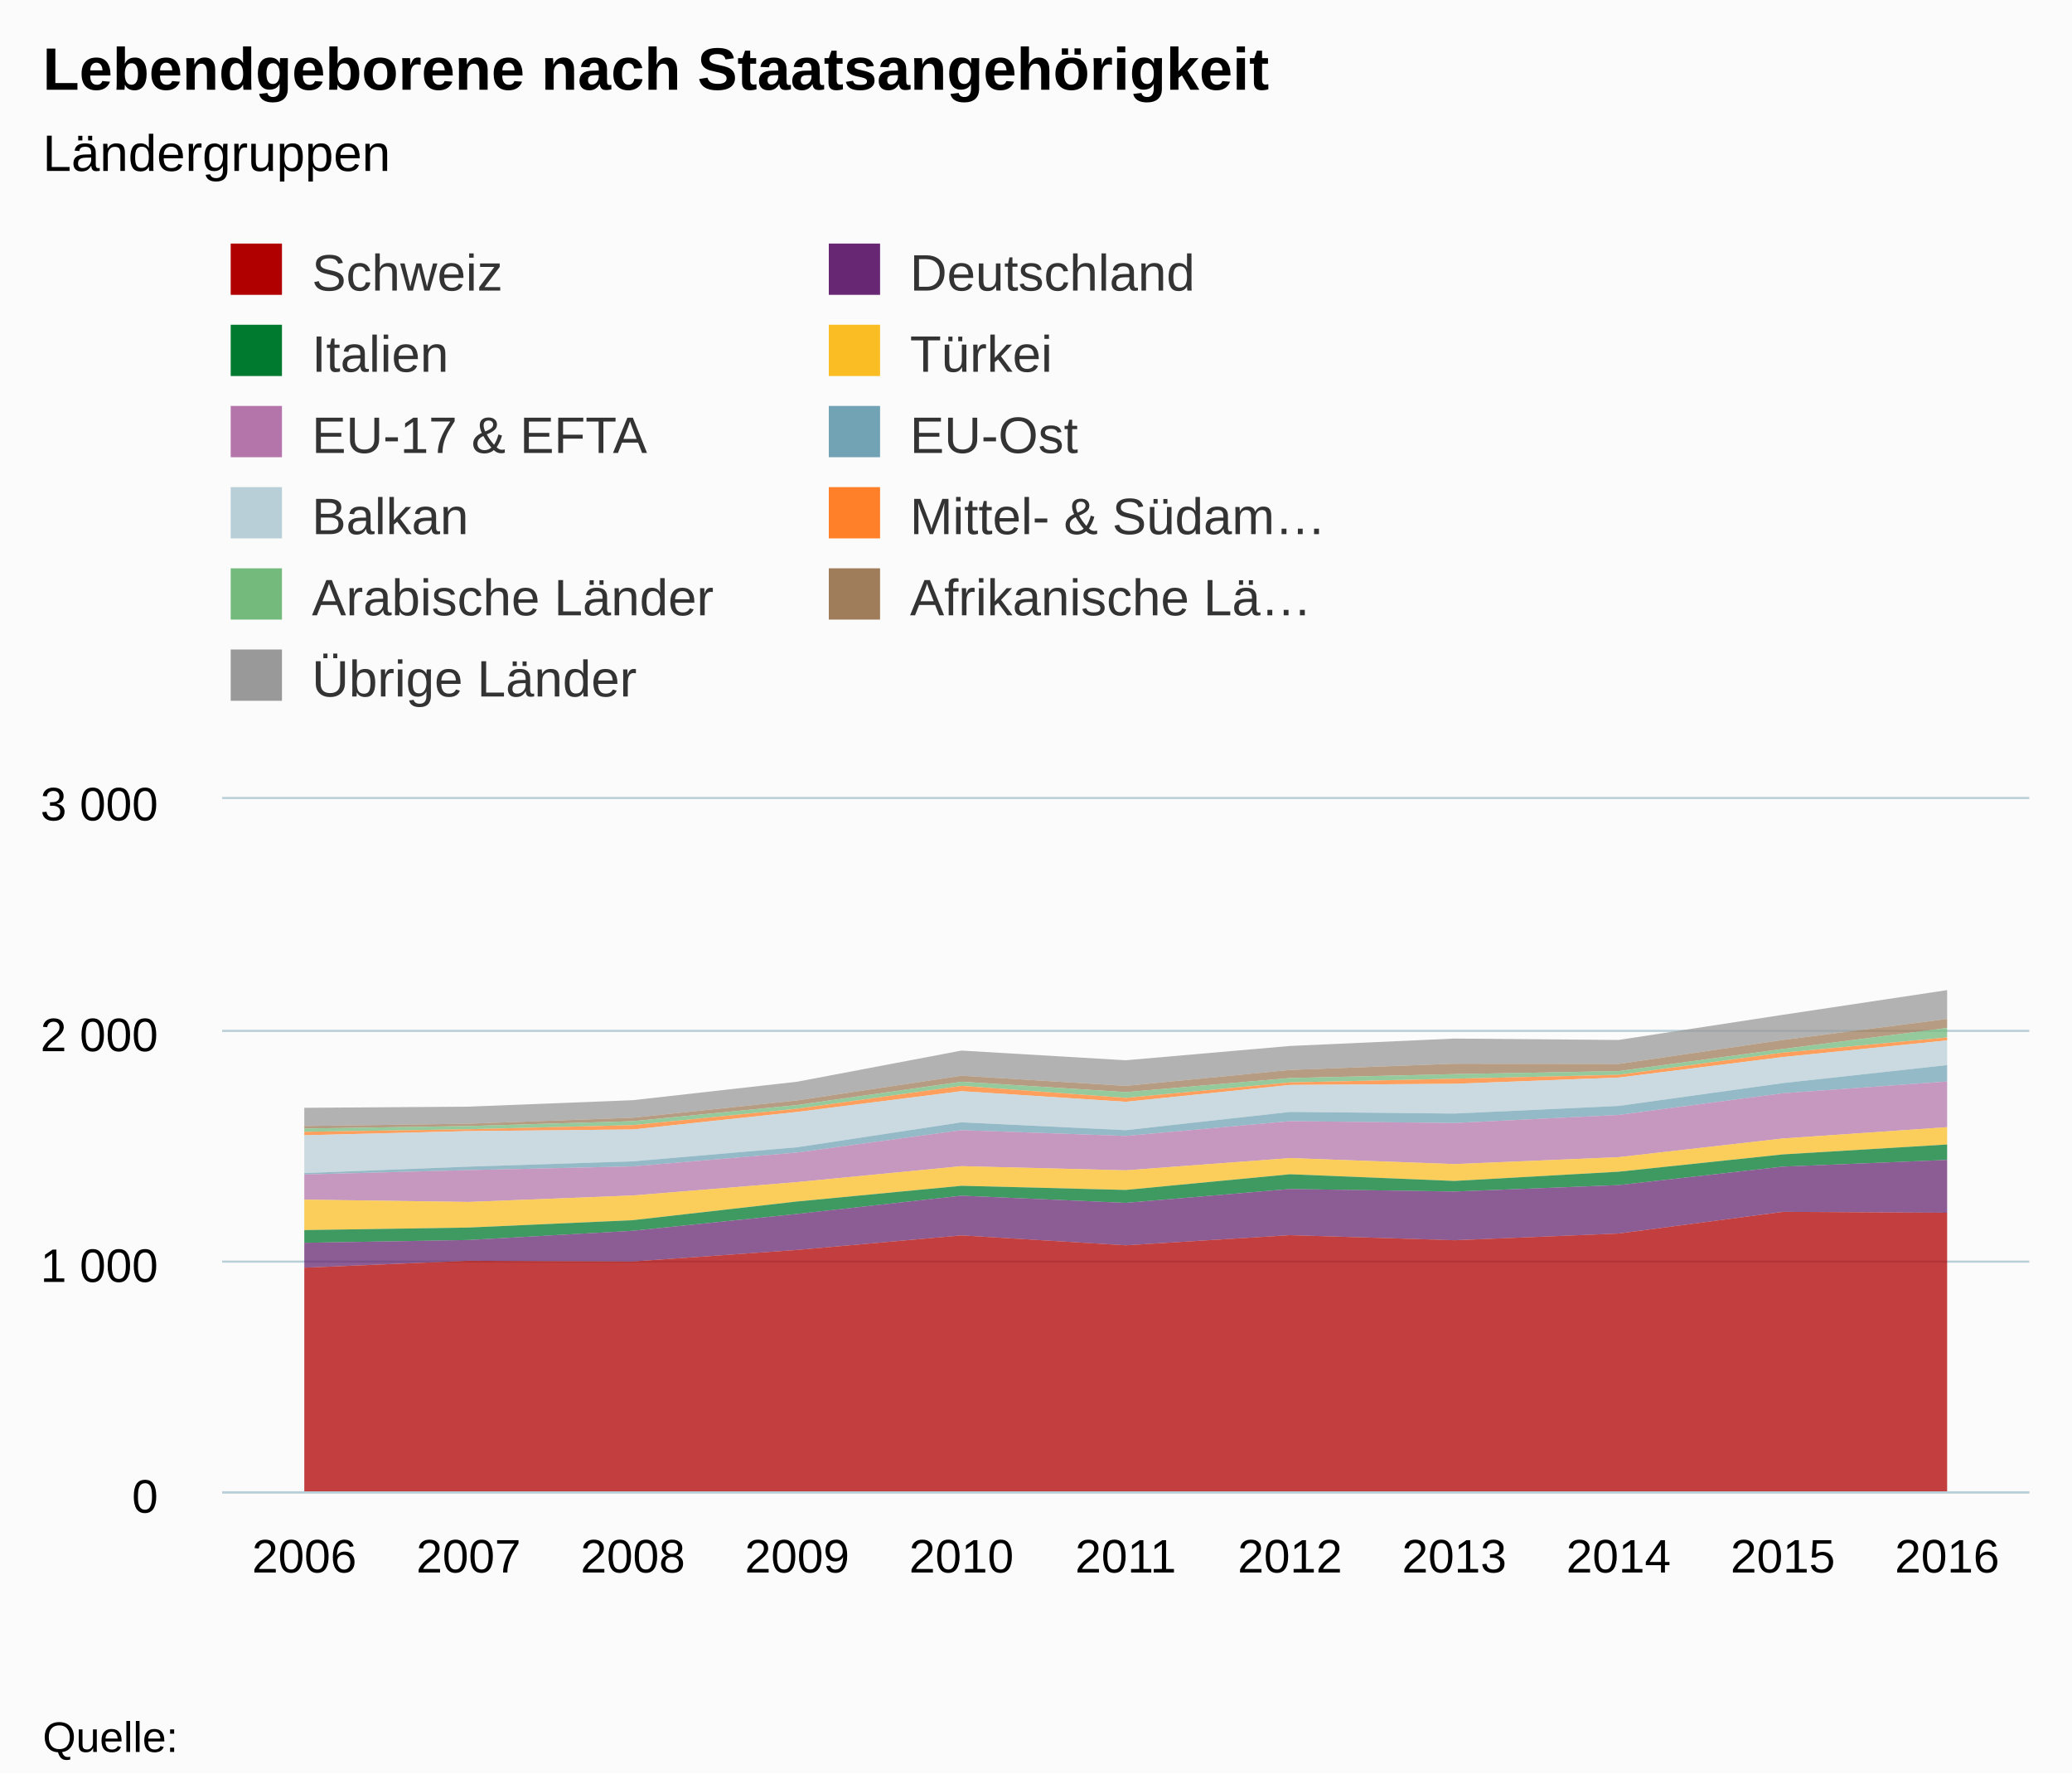
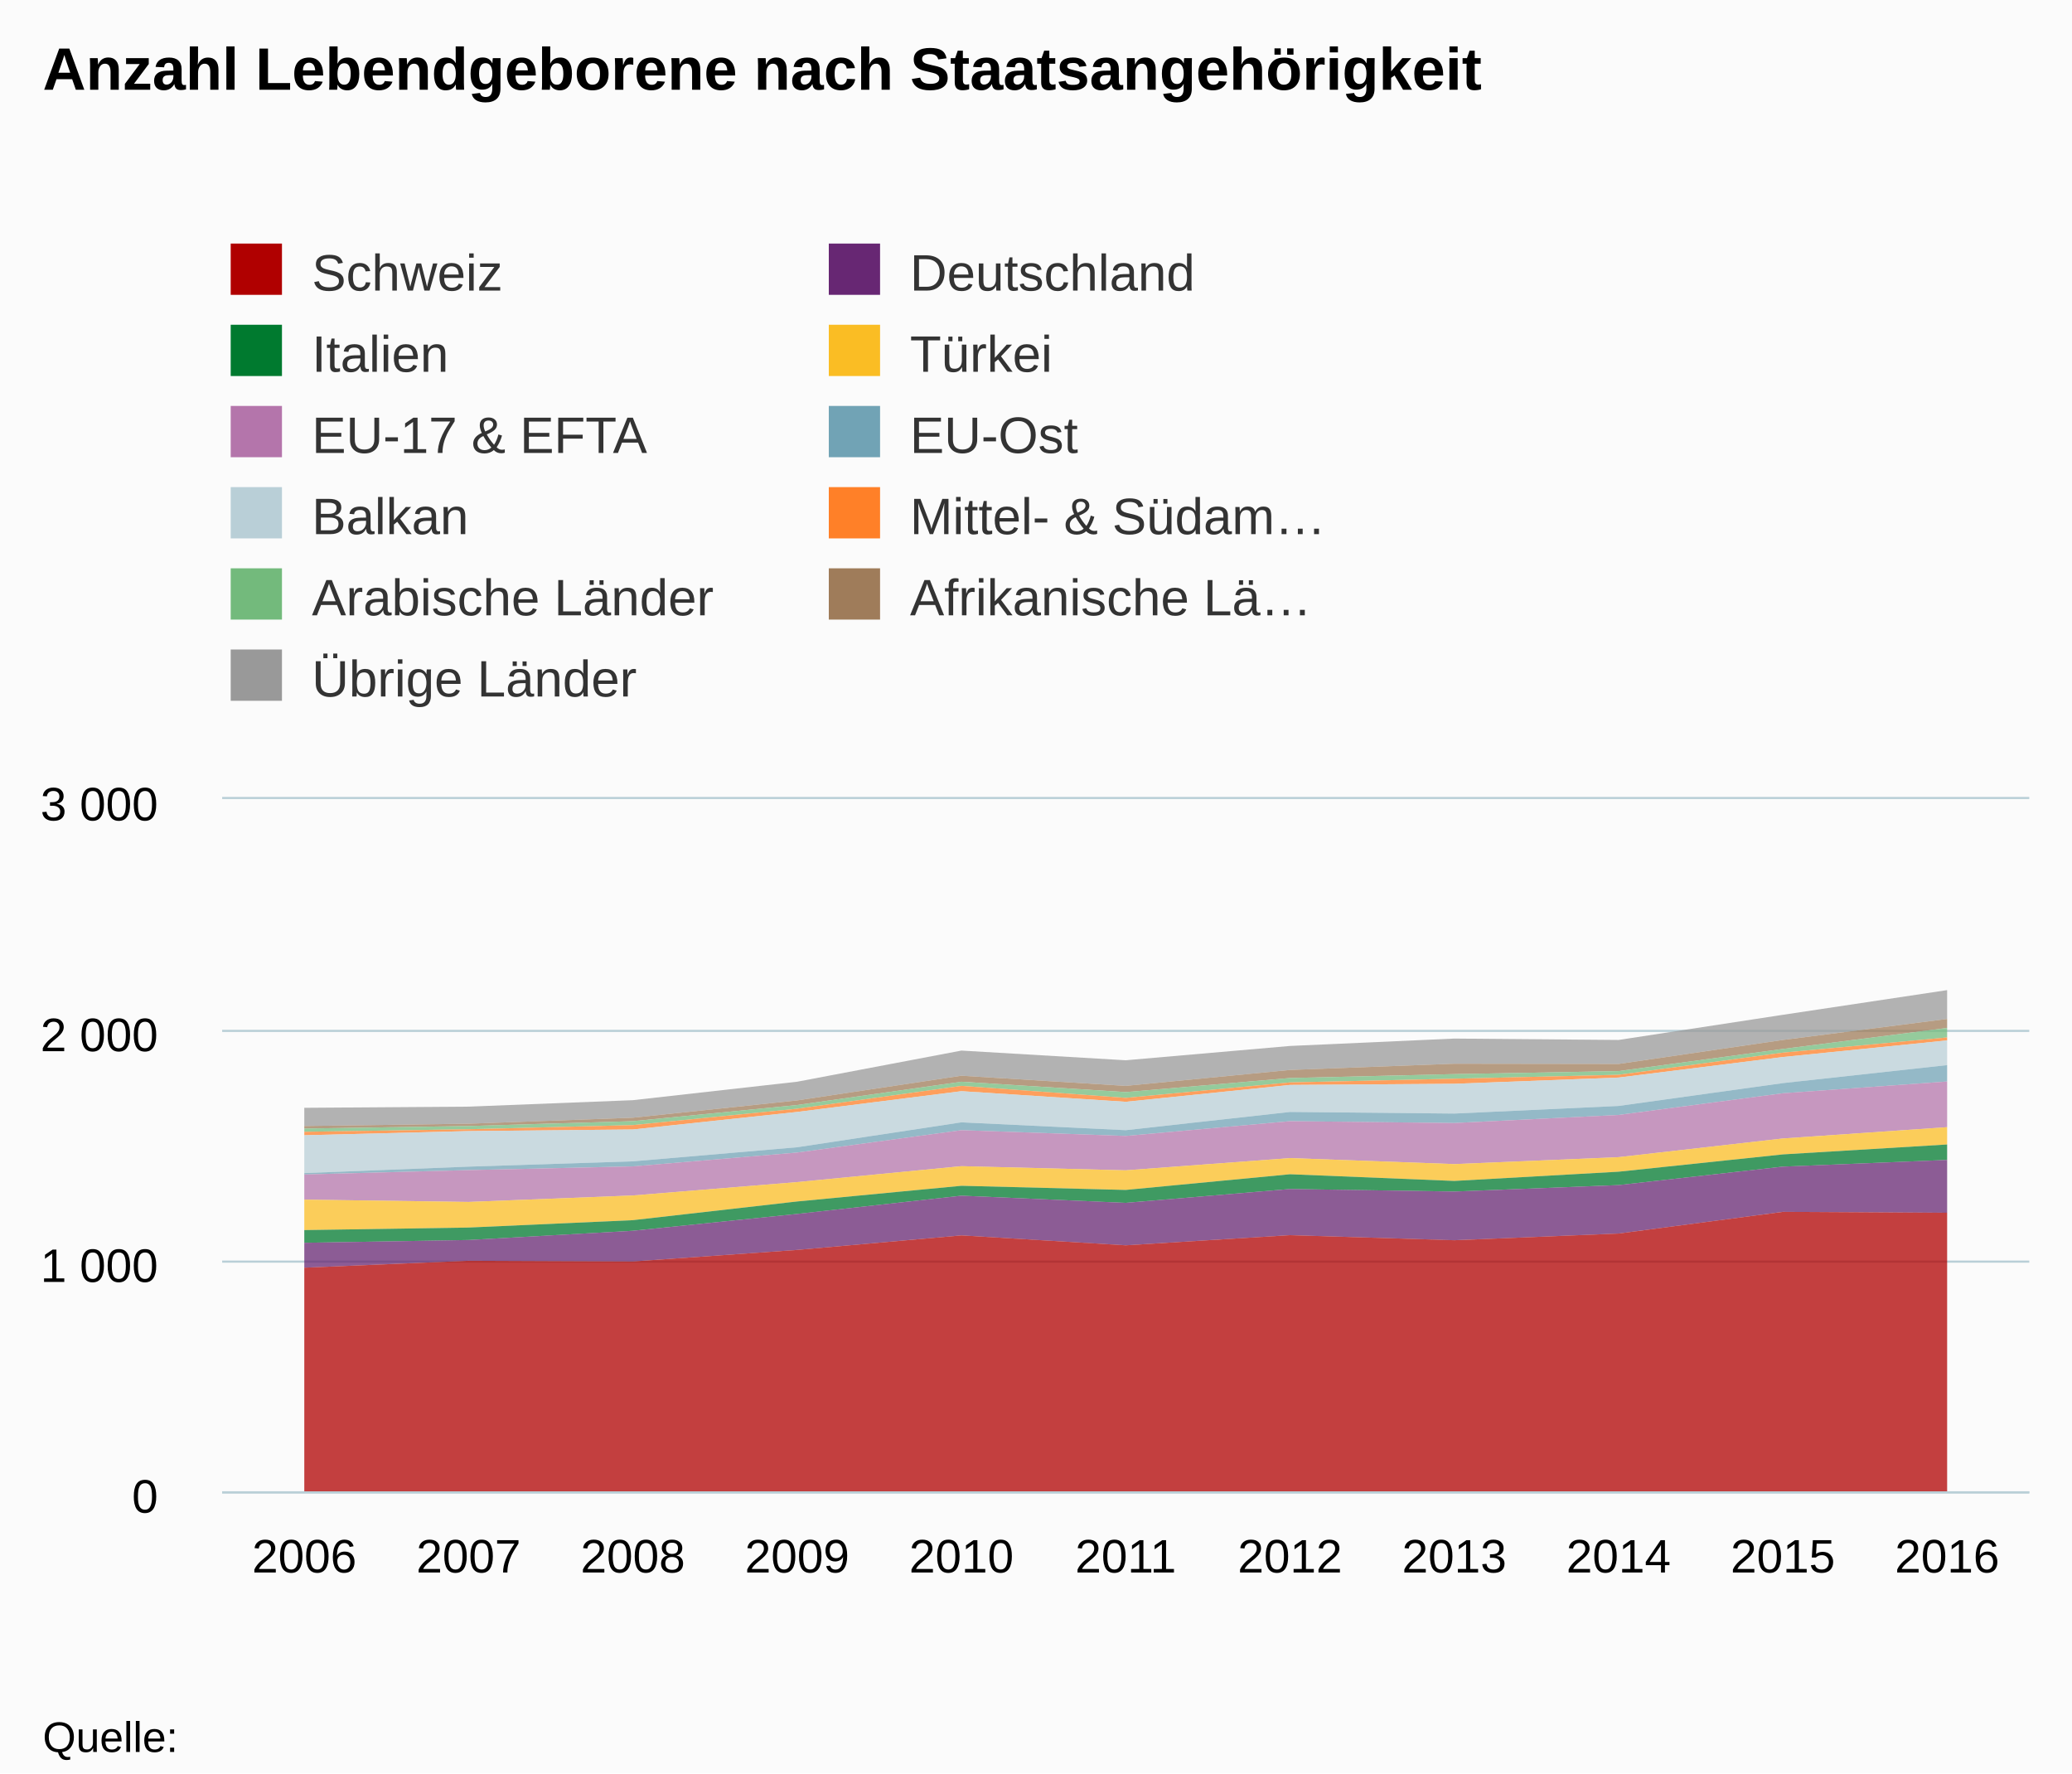
<svg xmlns="http://www.w3.org/2000/svg" version="1.1" class="highcharts-root" style="font-family:arial;font-size:12px;" viewBox="0 0 485 415">
  <defs>
    <clipPath>
      <rect x="0" y="0" width="423" height="162" fill="none" />
    </clipPath>
    <clipPath id="a">
      <rect x="0" y="0" width="423" height="162" fill="none" />
    </clipPath>
  </defs>
  <rect fill="#fbfbfb" class="highcharts-background" x="0" y="0" width="485" height="415" rx="0" ry="0" />
  <rect fill="none" class="highcharts-plot-background" x="52" y="187" width="423" height="162" />
  <g class="highcharts-pane-group" />
  <g class="highcharts-grid highcharts-xaxis-grid ">
    <path fill="none" class="highcharts-grid-line" d="M 89.5 187 L 89.5 349" opacity="1" />
    <path fill="none" class="highcharts-grid-line" d="M 128.5 187 L 128.5 349" opacity="1" />
    <path fill="none" class="highcharts-grid-line" d="M 166.5 187 L 166.5 349" opacity="1" />
    <path fill="none" class="highcharts-grid-line" d="M 205.5 187 L 205.5 349" opacity="1" />
    <path fill="none" class="highcharts-grid-line" d="M 243.5 187 L 243.5 349" opacity="1" />
    <path fill="none" class="highcharts-grid-line" d="M 282.5 187 L 282.5 349" opacity="1" />
    <path fill="none" class="highcharts-grid-line" d="M 320.5 187 L 320.5 349" opacity="1" />
    <path fill="none" class="highcharts-grid-line" d="M 359.5 187 L 359.5 349" opacity="1" />
    <path fill="none" class="highcharts-grid-line" d="M 397.5 187 L 397.5 349" opacity="1" />
    <path fill="none" class="highcharts-grid-line" d="M 436.5 187 L 436.5 349" opacity="1" />
    <path fill="none" class="highcharts-grid-line" d="M 474.5 187 L 474.5 349" opacity="1" />
    <path fill="none" class="highcharts-grid-line" d="M 51.5 187 L 51.5 349" opacity="1" />
  </g>
  <g class="highcharts-grid highcharts-yaxis-grid ">
    <path fill="none" stroke="#B9CFD7" stroke-width="0.5" class="highcharts-grid-line" d="M 52 349.25 L 475 349.25" opacity="1" />
    <path fill="none" stroke="#B9CFD7" stroke-width="0.5" class="highcharts-grid-line" d="M 52 295.25 L 475 295.25" opacity="1" />
    <path fill="none" stroke="#B9CFD7" stroke-width="0.5" class="highcharts-grid-line" d="M 52 241.25 L 475 241.25" opacity="1" />
    <path fill="none" stroke="#B9CFD7" stroke-width="0.5" class="highcharts-grid-line" d="M 52 186.75 L 475 186.75" opacity="1" />
  </g>
  <rect fill="none" class="highcharts-plot-border" x="52" y="187" width="423" height="162" />
  <g class="highcharts-axis highcharts-xaxis ">
    <path fill="none" class="highcharts-axis-line" stroke="#B9CFD7" stroke-width="0.5" d="M 52 349.25 L 475 349.25" />
  </g>
  <g class="highcharts-axis highcharts-yaxis ">
    <path fill="none" class="highcharts-axis-line" d="M 52 187 L 52 349" />
  </g>
  <g class="highcharts-series-group">
    <g class="highcharts-series highcharts-series-0 highcharts-area-series highcharts-color-undefined " transform="translate(52,187) scale(1 1)" clip-path="url(#a)">
      <path fill="rgb(153,153,153)" fill-opacity="0.75" d="M 19.227 72.252 L 57.682 71.982 L 96.136 70.47 L 134.591 66.15 L 173.045 58.86 L 211.5 61.128 L 249.955 57.78 L 288.409 56.052 L 326.864 56.376 L 365.318 50.49 L 403.773 44.712 L 403.773 51.462 L 365.318 56.376 L 326.864 61.992 L 288.409 61.938 L 249.955 63.396 L 211.5 67.122 L 173.045 64.746 L 134.591 70.524 L 96.136 74.574 L 57.682 75.978 L 19.227 76.518" class="highcharts-area" />
      <path fill="none" d="M 19.227 72.252 L 57.682 71.982 L 96.136 70.47 L 134.591 66.15 L 173.045 58.86 L 211.5 61.128 L 249.955 57.78 L 288.409 56.052 L 326.864 56.376 L 365.318 50.49 L 403.773 44.712" class="highcharts-graph" stroke-linejoin="round" stroke-linecap="round" />
    </g>
    <g class="highcharts-markers highcharts-series-0 highcharts-area-series highcharts-color-undefined " transform="translate(52,187) scale(1 1)" clip-path="none" />
    <g class="highcharts-series highcharts-series-1 highcharts-area-series highcharts-color-undefined " transform="translate(52,187) scale(1 1)" clip-path="url(#a)">
      <path fill="rgb(159,124,90)" fill-opacity="0.75" d="M 19.227 76.518 L 57.682 75.978 L 96.136 74.574 L 134.591 70.524 L 173.045 64.746 L 211.5 67.122 L 249.955 63.396 L 288.409 61.938 L 326.864 61.992 L 365.318 56.376 L 403.773 51.462 L 403.773 53.568 L 365.318 58.482 L 326.864 63.666 L 288.409 64.368 L 249.955 65.286 L 211.5 68.58 L 173.045 66.15 L 134.591 71.604 L 96.136 75.384 L 57.682 76.518 L 19.227 77.112" class="highcharts-area" />
      <path fill="none" d="M 19.227 76.518 L 57.682 75.978 L 96.136 74.574 L 134.591 70.524 L 173.045 64.746 L 211.5 67.122 L 249.955 63.396 L 288.409 61.938 L 326.864 61.992 L 365.318 56.376 L 403.773 51.462" class="highcharts-graph" stroke-linejoin="round" stroke-linecap="round" />
    </g>
    <g class="highcharts-markers highcharts-series-1 highcharts-area-series highcharts-color-undefined " transform="translate(52,187) scale(1 1)" clip-path="none" />
    <g class="highcharts-series highcharts-series-2 highcharts-area-series highcharts-color-undefined " transform="translate(52,187) scale(1 1)" clip-path="url(#a)">
      <path fill="rgb(115,186,124)" fill-opacity="0.75" d="M 19.227 77.112 L 57.682 76.518 L 96.136 75.384 L 134.591 71.604 L 173.045 66.15 L 211.5 68.58 L 249.955 65.286 L 288.409 64.368 L 326.864 63.666 L 365.318 58.482 L 403.773 53.568 L 403.773 55.782 L 365.318 59.346 L 326.864 64.53 L 288.409 65.448 L 249.955 66.312 L 211.5 69.93 L 173.045 67.122 L 134.591 72.468 L 96.136 76.302 L 57.682 77.274 L 19.227 77.868" class="highcharts-area" />
      <path fill="none" d="M 19.227 77.112 L 57.682 76.518 L 96.136 75.384 L 134.591 71.604 L 173.045 66.15 L 211.5 68.58 L 249.955 65.286 L 288.409 64.368 L 326.864 63.666 L 365.318 58.482 L 403.773 53.568" class="highcharts-graph" stroke-linejoin="round" stroke-linecap="round" />
    </g>
    <g class="highcharts-markers highcharts-series-2 highcharts-area-series highcharts-color-undefined " transform="translate(52,187) scale(1 1)" clip-path="none" />
    <g class="highcharts-series highcharts-series-3 highcharts-area-series highcharts-color-undefined " transform="translate(52,187) scale(1 1)" clip-path="url(#a)">
      <path fill="rgb(255,128,40)" fill-opacity="0.75" d="M 19.227 77.868 L 57.682 77.274 L 96.136 76.302 L 134.591 72.468 L 173.045 67.122 L 211.5 69.93 L 249.955 66.312 L 288.409 65.448 L 326.864 64.53 L 365.318 59.346 L 403.773 55.782 L 403.773 56.484 L 365.318 60.372 L 326.864 65.178 L 288.409 66.636 L 249.955 66.906 L 211.5 70.848 L 173.045 68.364 L 134.591 73.224 L 96.136 77.328 L 57.682 77.706 L 19.227 78.678" class="highcharts-area" />
      <path fill="none" d="M 19.227 77.868 L 57.682 77.274 L 96.136 76.302 L 134.591 72.468 L 173.045 67.122 L 211.5 69.93 L 249.955 66.312 L 288.409 65.448 L 326.864 64.53 L 365.318 59.346 L 403.773 55.782" class="highcharts-graph" stroke-linejoin="round" stroke-linecap="round" />
    </g>
    <g class="highcharts-markers highcharts-series-3 highcharts-area-series highcharts-color-undefined " transform="translate(52,187) scale(1 1)" clip-path="none" />
    <g class="highcharts-series highcharts-series-4 highcharts-area-series highcharts-color-undefined " transform="translate(52,187) scale(1 1)" clip-path="url(#a)">
      <path fill="rgb(185,207,215)" fill-opacity="0.75" d="M 19.227 78.678 L 57.682 77.706 L 96.136 77.328 L 134.591 73.224 L 173.045 68.364 L 211.5 70.848 L 249.955 66.906 L 288.409 66.636 L 326.864 65.178 L 365.318 60.372 L 403.773 56.484 L 403.773 62.262 L 365.318 66.474 L 326.864 71.82 L 288.409 73.602 L 249.955 73.224 L 211.5 77.49 L 173.045 75.654 L 134.591 81.486 L 96.136 84.78 L 57.682 86.022 L 19.227 87.534" class="highcharts-area" />
      <path fill="none" d="M 19.227 78.678 L 57.682 77.706 L 96.136 77.328 L 134.591 73.224 L 173.045 68.364 L 211.5 70.848 L 249.955 66.906 L 288.409 66.636 L 326.864 65.178 L 365.318 60.372 L 403.773 56.484" class="highcharts-graph" stroke-linejoin="round" stroke-linecap="round" />
    </g>
    <g class="highcharts-markers highcharts-series-4 highcharts-area-series highcharts-color-undefined " transform="translate(52,187) scale(1 1)" clip-path="none" />
    <g class="highcharts-series highcharts-series-5 highcharts-area-series highcharts-color-undefined " transform="translate(52,187) scale(1 1)" clip-path="url(#a)">
      <path fill="rgb(113,163,181)" fill-opacity="0.75" d="M 19.227 87.534 L 57.682 86.022 L 96.136 84.78 L 134.591 81.486 L 173.045 75.654 L 211.5 77.49 L 249.955 73.224 L 288.409 73.602 L 326.864 71.82 L 365.318 66.474 L 403.773 62.262 L 403.773 66.096 L 365.318 68.85 L 326.864 73.926 L 288.409 75.816 L 249.955 75.384 L 211.5 78.84 L 173.045 77.49 L 134.591 82.728 L 96.136 85.968 L 57.682 86.832 L 19.227 87.858" class="highcharts-area" />
      <path fill="none" d="M 19.227 87.534 L 57.682 86.022 L 96.136 84.78 L 134.591 81.486 L 173.045 75.654 L 211.5 77.49 L 249.955 73.224 L 288.409 73.602 L 326.864 71.82 L 365.318 66.474 L 403.773 62.262" class="highcharts-graph" stroke-linejoin="round" stroke-linecap="round" />
    </g>
    <g class="highcharts-markers highcharts-series-5 highcharts-area-series highcharts-color-undefined " transform="translate(52,187) scale(1 1)" clip-path="none" />
    <g class="highcharts-series highcharts-series-6 highcharts-area-series highcharts-color-undefined " transform="translate(52,187) scale(1 1)" clip-path="url(#a)">
      <path fill="rgb(180,117,171)" fill-opacity="0.75" d="M 19.227 87.858 L 57.682 86.832 L 96.136 85.968 L 134.591 82.728 L 173.045 77.49 L 211.5 78.84 L 249.955 75.384 L 288.409 75.816 L 326.864 73.926 L 365.318 68.85 L 403.773 66.096 L 403.773 76.788 L 365.318 79.434 L 326.864 83.808 L 288.409 85.428 L 249.955 84.024 L 211.5 86.886 L 173.045 85.914 L 134.591 89.64 L 96.136 92.772 L 57.682 94.284 L 19.227 93.744" class="highcharts-area" />
      <path fill="none" d="M 19.227 87.858 L 57.682 86.832 L 96.136 85.968 L 134.591 82.728 L 173.045 77.49 L 211.5 78.84 L 249.955 75.384 L 288.409 75.816 L 326.864 73.926 L 365.318 68.85 L 403.773 66.096" class="highcharts-graph" stroke-linejoin="round" stroke-linecap="round" />
    </g>
    <g class="highcharts-markers highcharts-series-6 highcharts-area-series highcharts-color-undefined " transform="translate(52,187) scale(1 1)" clip-path="none" />
    <g class="highcharts-series highcharts-series-7 highcharts-area-series highcharts-color-undefined " transform="translate(52,187) scale(1 1)" clip-path="url(#a)">
      <path fill="rgb(250,189,36)" fill-opacity="0.75" d="M 19.227 93.744 L 57.682 94.284 L 96.136 92.772 L 134.591 89.64 L 173.045 85.914 L 211.5 86.886 L 249.955 84.024 L 288.409 85.428 L 326.864 83.808 L 365.318 79.434 L 403.773 76.788 L 403.773 80.838 L 365.318 83.16 L 326.864 87.21 L 288.409 89.37 L 249.955 87.804 L 211.5 91.476 L 173.045 90.504 L 134.591 94.176 L 96.136 98.55 L 57.682 100.278 L 19.227 100.872" class="highcharts-area" />
      <path fill="none" d="M 19.227 93.744 L 57.682 94.284 L 96.136 92.772 L 134.591 89.64 L 173.045 85.914 L 211.5 86.886 L 249.955 84.024 L 288.409 85.428 L 326.864 83.808 L 365.318 79.434 L 403.773 76.788" class="highcharts-graph" stroke-linejoin="round" stroke-linecap="round" />
    </g>
    <g class="highcharts-markers highcharts-series-7 highcharts-area-series highcharts-color-undefined " transform="translate(52,187) scale(1 1)" clip-path="none" />
    <g class="highcharts-series highcharts-series-8 highcharts-area-series highcharts-color-undefined " transform="translate(52,187) scale(1 1)" clip-path="url(#a)">
      <path fill="rgb(0,122,47)" fill-opacity="0.75" d="M 19.227 100.872 L 57.682 100.278 L 96.136 98.55 L 134.591 94.176 L 173.045 90.504 L 211.5 91.476 L 249.955 87.804 L 288.409 89.37 L 326.864 87.21 L 365.318 83.16 L 403.773 80.838 L 403.773 84.456 L 365.318 86.022 L 326.864 90.342 L 288.409 91.854 L 249.955 91.26 L 211.5 94.5 L 173.045 92.826 L 134.591 97.092 L 96.136 101.034 L 57.682 103.194 L 19.227 103.842" class="highcharts-area" />
      <path fill="none" d="M 19.227 100.872 L 57.682 100.278 L 96.136 98.55 L 134.591 94.176 L 173.045 90.504 L 211.5 91.476 L 249.955 87.804 L 288.409 89.37 L 326.864 87.21 L 365.318 83.16 L 403.773 80.838" class="highcharts-graph" stroke-linejoin="round" stroke-linecap="round" />
    </g>
    <g class="highcharts-markers highcharts-series-8 highcharts-area-series highcharts-color-undefined " transform="translate(52,187) scale(1 1)" clip-path="none" />
    <g class="highcharts-series highcharts-series-9 highcharts-area-series highcharts-color-undefined " transform="translate(52,187) scale(1 1)" clip-path="url(#a)">
      <path fill="rgb(103,39,115)" fill-opacity="0.75" d="M 19.227 103.842 L 57.682 103.194 L 96.136 101.034 L 134.591 97.092 L 173.045 92.826 L 211.5 94.5 L 249.955 91.26 L 288.409 91.854 L 326.864 90.342 L 365.318 86.022 L 403.773 84.456 L 403.773 96.822 L 365.318 96.606 L 326.864 101.682 L 288.409 103.248 L 249.955 102.06 L 211.5 104.436 L 173.045 102.114 L 134.591 105.516 L 96.136 108.216 L 57.682 108.054 L 19.227 109.674" class="highcharts-area" />
      <path fill="none" d="M 19.227 103.842 L 57.682 103.194 L 96.136 101.034 L 134.591 97.092 L 173.045 92.826 L 211.5 94.5 L 249.955 91.26 L 288.409 91.854 L 326.864 90.342 L 365.318 86.022 L 403.773 84.456" class="highcharts-graph" stroke-linejoin="round" stroke-linecap="round" />
    </g>
    <g class="highcharts-markers highcharts-series-9 highcharts-area-series highcharts-color-undefined " transform="translate(52,187) scale(1 1)" clip-path="none" />
    <g class="highcharts-series highcharts-series-10 highcharts-area-series highcharts-color-undefined " transform="translate(52,187) scale(1 1)" clip-path="url(#a)">
      <path fill="rgb(176,0,0)" fill-opacity="0.75" d="M 19.227 109.674 L 57.682 108.054 L 96.136 108.216 L 134.591 105.516 L 173.045 102.114 L 211.5 104.436 L 249.955 102.06 L 288.409 103.248 L 326.864 101.682 L 365.318 96.606 L 403.773 96.822 L 403.773 162 L 365.318 162 L 326.864 162 L 288.409 162 L 249.955 162 L 211.5 162 L 173.045 162 L 134.591 162 L 96.136 162 L 57.682 162 L 19.227 162" class="highcharts-area" />
      <path fill="none" d="M 19.227 109.674 L 57.682 108.054 L 96.136 108.216 L 134.591 105.516 L 173.045 102.114 L 211.5 104.436 L 249.955 102.06 L 288.409 103.248 L 326.864 101.682 L 365.318 96.606 L 403.773 96.822" class="highcharts-graph" stroke-linejoin="round" stroke-linecap="round" />
    </g>
    <g class="highcharts-markers highcharts-series-10 highcharts-area-series highcharts-color-undefined " transform="translate(52,187) scale(1 1)" clip-path="none" />
  </g>
  <text x="10" text-anchor="start" class="highcharts-title" style="color:#000000;font-size:14px;font-weight:bold;fill:#000000;" y="21">
-     <tspan>Lebendgeborene nach Staatsangehörigkeit</tspan>
-   </text>
-   <text x="10" text-anchor="start" class="highcharts-subtitle" style="color:#000000;font-size:12px;font-weight:normal;font-family:arial;fill:#000000;" y="40">
-     <tspan>Ländergruppen</tspan>
+     <tspan>Anzahl Lebendgeborene nach Staatsangehörigkeit</tspan>
  </text>
  <g class="highcharts-legend" transform="translate(44,50)">
    <rect fill="none" class="highcharts-legend-box" rx="0" ry="0" x="0" y="0" width="276" height="125" visibility="visible" />
    <g>
      <g>
        <g class="highcharts-legend-item highcharts-area-series highcharts-color-undefined highcharts-series-10" transform="translate(8,3)">
          <text x="21" style="color:#333333;font-size:12px;font-weight:normal;cursor:pointer;fill:#333333;" text-anchor="start" y="15">
            <tspan>Schweiz</tspan>
          </text>
          <rect x="2" y="4" width="12" height="12" fill="#b00000" class="highcharts-point" />
        </g>
        <g class="highcharts-legend-item highcharts-area-series highcharts-color-undefined highcharts-series-9" transform="translate(148,3)">
          <text x="21" y="15" style="color:#333333;font-size:12px;font-weight:normal;cursor:pointer;fill:#333333;" text-anchor="start">
            <tspan>Deutschland</tspan>
          </text>
          <rect x="2" y="4" width="12" height="12" fill="#672773" class="highcharts-point" />
        </g>
        <g class="highcharts-legend-item highcharts-area-series highcharts-color-undefined highcharts-series-8" transform="translate(8,22)">
          <text x="21" y="15" style="color:#333333;font-size:12px;font-weight:normal;cursor:pointer;fill:#333333;" text-anchor="start">
            <tspan>Italien</tspan>
          </text>
          <rect x="2" y="4" width="12" height="12" fill="#007a2f" class="highcharts-point" />
        </g>
        <g class="highcharts-legend-item highcharts-area-series highcharts-color-undefined highcharts-series-7" transform="translate(148,22)">
          <text x="21" y="15" style="color:#333333;font-size:12px;font-weight:normal;cursor:pointer;fill:#333333;" text-anchor="start">
            <tspan>Türkei</tspan>
          </text>
          <rect x="2" y="4" width="12" height="12" fill="#fabd24" class="highcharts-point" />
        </g>
        <g class="highcharts-legend-item highcharts-area-series highcharts-color-undefined highcharts-series-6" transform="translate(8,41)">
          <text x="21" y="15" style="color:#333333;font-size:12px;font-weight:normal;cursor:pointer;fill:#333333;" text-anchor="start">
            <tspan>EU-17 &amp; EFTA</tspan>
          </text>
          <rect x="2" y="4" width="12" height="12" fill="#b475ab" class="highcharts-point" />
        </g>
        <g class="highcharts-legend-item highcharts-area-series highcharts-color-undefined highcharts-series-5" transform="translate(148,41)">
          <text x="21" y="15" style="color:#333333;font-size:12px;font-weight:normal;cursor:pointer;fill:#333333;" text-anchor="start">
            <tspan>EU-Ost</tspan>
          </text>
          <rect x="2" y="4" width="12" height="12" fill="#71a3b5" class="highcharts-point" />
        </g>
        <g class="highcharts-legend-item highcharts-area-series highcharts-color-undefined highcharts-series-4" transform="translate(8,60)">
          <text x="21" y="15" style="color:#333333;font-size:12px;font-weight:normal;cursor:pointer;fill:#333333;" text-anchor="start">
            <tspan>Balkan</tspan>
          </text>
          <rect x="2" y="4" width="12" height="12" fill="#b9cfd7" class="highcharts-point" />
        </g>
        <g class="highcharts-legend-item highcharts-area-series highcharts-color-undefined highcharts-series-3" transform="translate(148,60)">
          <text x="21" y="15" style="color:#333333;font-size:12px;font-weight:normal;cursor:pointer;fill:#333333;" text-anchor="start">
            <tspan>Mittel- &amp; Südam…</tspan>
          </text>
          <rect x="2" y="4" width="12" height="12" fill="#ff8028" class="highcharts-point" />
        </g>
        <g class="highcharts-legend-item highcharts-area-series highcharts-color-undefined highcharts-series-2" transform="translate(8,79)">
          <text x="21" y="15" style="color:#333333;font-size:12px;font-weight:normal;cursor:pointer;fill:#333333;" text-anchor="start">
            <tspan>Arabische Länder</tspan>
          </text>
          <rect x="2" y="4" width="12" height="12" fill="#73ba7c" class="highcharts-point" />
        </g>
        <g class="highcharts-legend-item highcharts-area-series highcharts-color-undefined highcharts-series-1" transform="translate(148,79)">
          <text x="21" y="15" style="color:#333333;font-size:12px;font-weight:normal;cursor:pointer;fill:#333333;" text-anchor="start">
            <tspan>Afrikanische Lä…</tspan>
          </text>
          <rect x="2" y="4" width="12" height="12" fill="#9f7c5a" class="highcharts-point" />
        </g>
        <g class="highcharts-legend-item highcharts-area-series highcharts-color-undefined highcharts-series-0" transform="translate(8,98)">
          <text x="21" y="15" style="color:#333333;font-size:12px;font-weight:normal;cursor:pointer;fill:#333333;" text-anchor="start">
            <tspan>Übrige Länder</tspan>
          </text>
          <rect x="2" y="4" width="12" height="12" fill="#999999" class="highcharts-point" />
        </g>
      </g>
    </g>
  </g>
  <g class="highcharts-axis-labels highcharts-xaxis-labels ">
    <text x="71.227" style="color:#000000;cursor:default;font-size:11px;fill:#000000;" text-anchor="middle" transform="translate(0,0)" y="368" opacity="1">
      2006
    </text>
    <text x="109.682" style="color:#000000;cursor:default;font-size:11px;fill:#000000;" text-anchor="middle" transform="translate(0,0)" y="368" opacity="1">
      2007
    </text>
    <text x="148.136" style="color:#000000;cursor:default;font-size:11px;fill:#000000;" text-anchor="middle" transform="translate(0,0)" y="368" opacity="1">
      2008
    </text>
    <text x="186.591" style="color:#000000;cursor:default;font-size:11px;fill:#000000;" text-anchor="middle" transform="translate(0,0)" y="368" opacity="1">
      2009
    </text>
    <text x="225.045" style="color:#000000;cursor:default;font-size:11px;fill:#000000;" text-anchor="middle" transform="translate(0,0)" y="368" opacity="1">
      2010
    </text>
    <text x="263.5" style="color:#000000;cursor:default;font-size:11px;fill:#000000;" text-anchor="middle" transform="translate(0,0)" y="368" opacity="1">
      2011
    </text>
    <text x="301.955" style="color:#000000;cursor:default;font-size:11px;fill:#000000;" text-anchor="middle" transform="translate(0,0)" y="368" opacity="1">
      2012
    </text>
    <text x="340.409" style="color:#000000;cursor:default;font-size:11px;fill:#000000;" text-anchor="middle" transform="translate(0,0)" y="368" opacity="1">
      2013
    </text>
    <text x="378.864" style="color:#000000;cursor:default;font-size:11px;fill:#000000;" text-anchor="middle" transform="translate(0,0)" y="368" opacity="1">
      2014
    </text>
    <text x="417.318" style="color:#000000;cursor:default;font-size:11px;fill:#000000;" text-anchor="middle" transform="translate(0,0)" y="368" opacity="1">
      2015
    </text>
    <text x="455.773" style="color:#000000;cursor:default;font-size:11px;fill:#000000;" text-anchor="middle" transform="translate(0,0)" y="368" opacity="1">
      2016
    </text>
  </g>
  <g class="highcharts-axis-labels highcharts-yaxis-labels ">
    <text x="37" style="color:#000000;cursor:default;font-size:11px;fill:#000000;" text-anchor="end" transform="translate(0,0)" y="354" opacity="1">
      <tspan>0</tspan>
    </text>
    <text x="37" style="color:#000000;cursor:default;font-size:11px;fill:#000000;" text-anchor="end" transform="translate(0,0)" y="300" opacity="1">
      <tspan>1 000</tspan>
    </text>
    <text x="37" style="color:#000000;cursor:default;font-size:11px;fill:#000000;" text-anchor="end" transform="translate(0,0)" y="246" opacity="1">
      <tspan>2 000</tspan>
    </text>
    <text x="37" style="color:#000000;cursor:default;font-size:11px;fill:#000000;" text-anchor="end" transform="translate(0,0)" y="192" opacity="1">
      <tspan>3 000</tspan>
    </text>
  </g>
  <text x="10" class="highcharts-credits" text-anchor="start" style="cursor:default;color:#000000;font-size:10px;fill:#000000;" y="410">
    <tspan>Quelle:</tspan>
  </text>
</svg>
